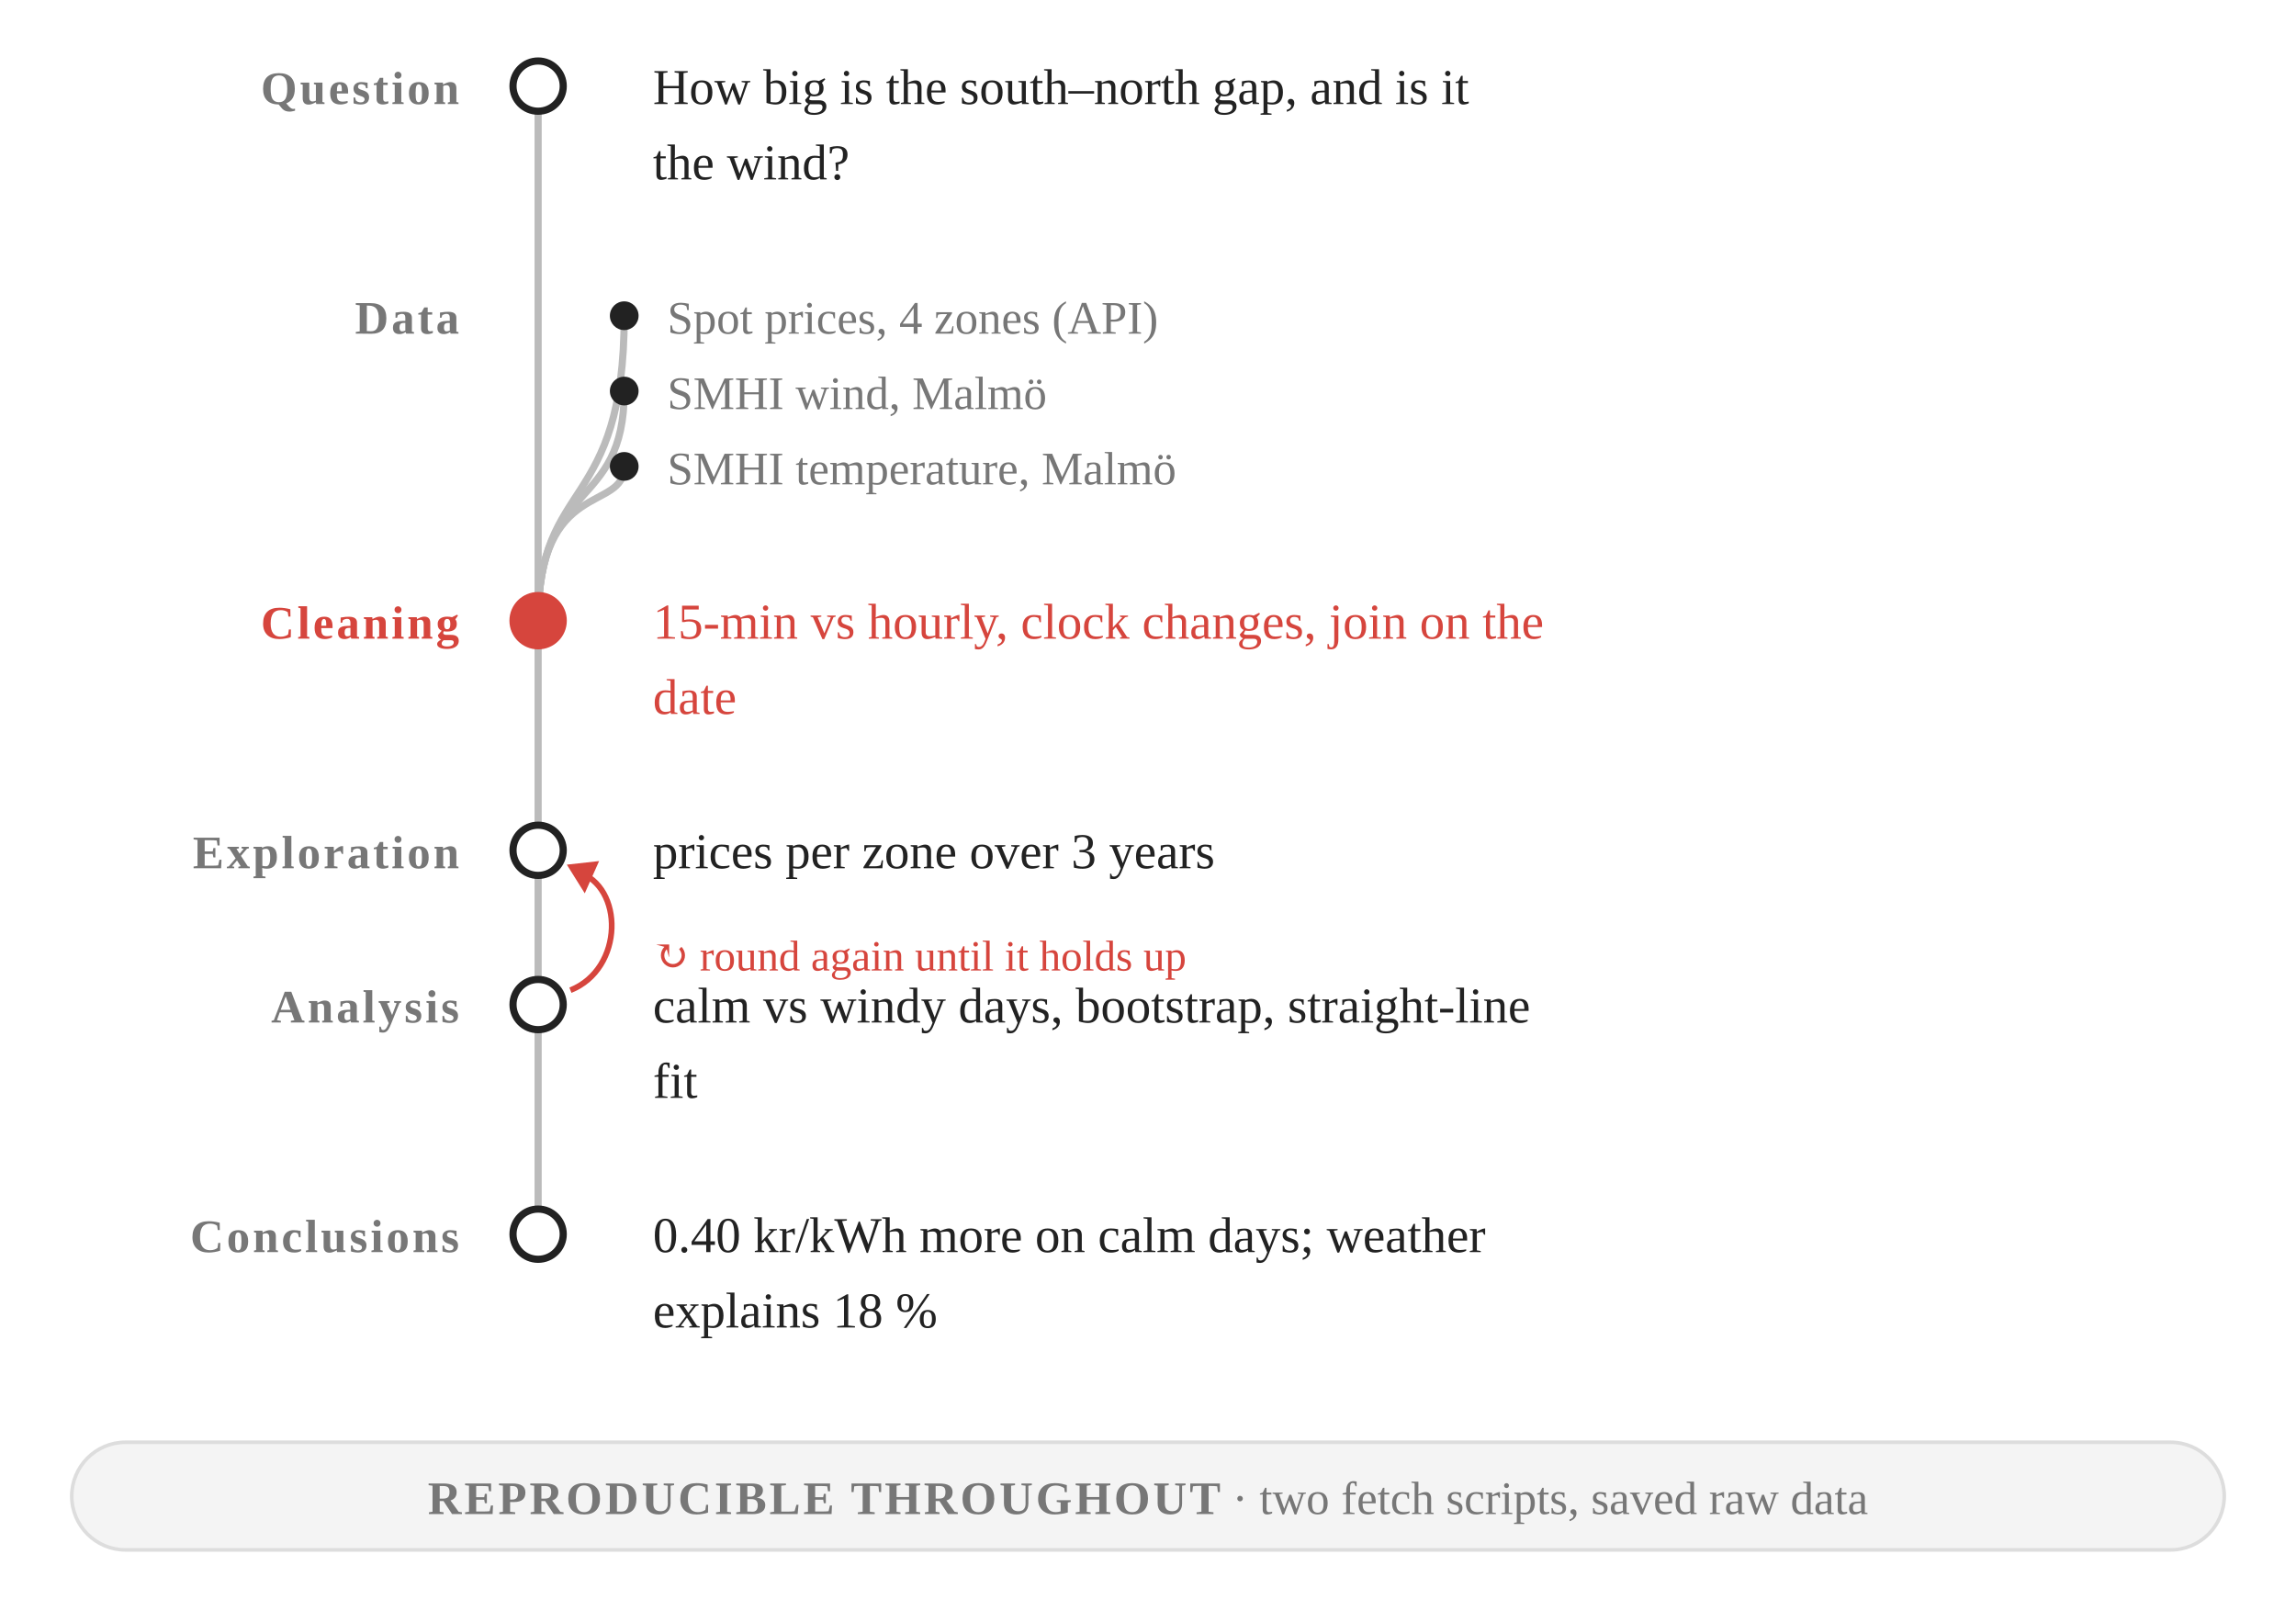
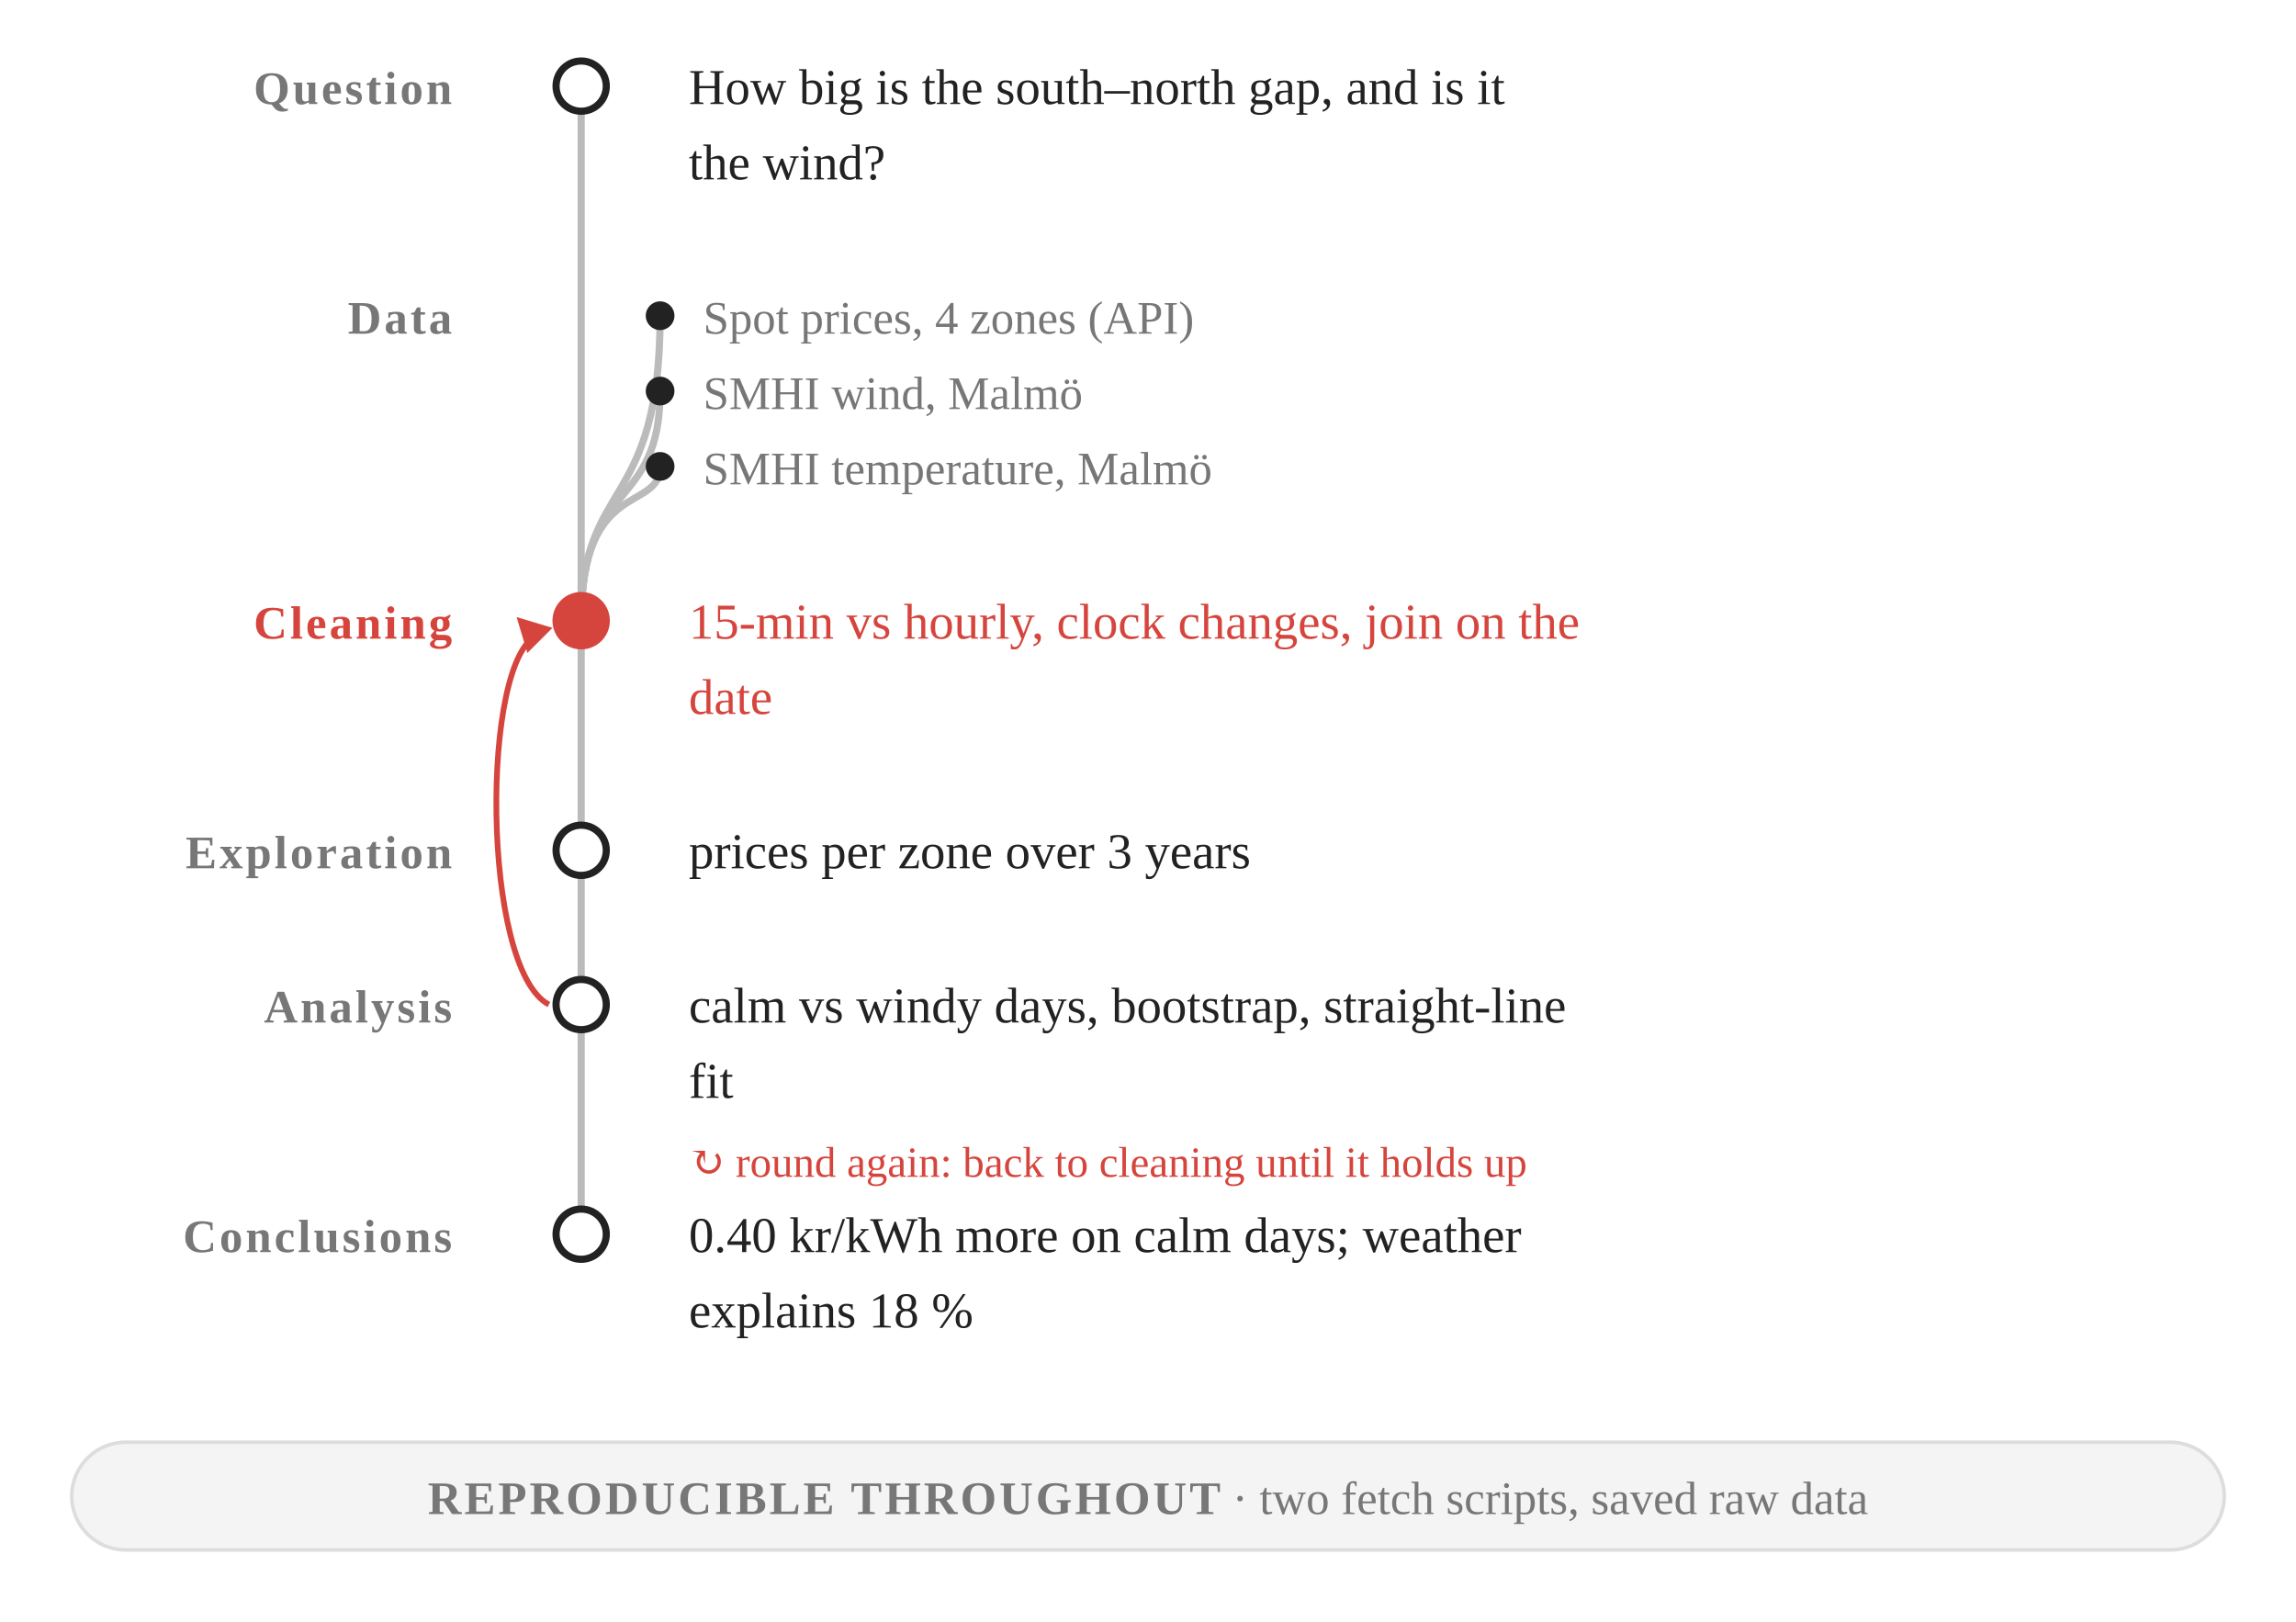
<svg xmlns="http://www.w3.org/2000/svg" class="lc lc-tall" viewBox="0 0 640 452" role="img">
  <style>
.lc text{font-family:var(--font-sans,'IBM Plex Sans',system-ui,sans-serif);fill:var(--c-text,#222)}
.lc .step{font-size:13px;font-weight:600;letter-spacing:.06em;text-transform:uppercase;fill:var(--c-muted,#777)}
.lc .note{font-size:14px}
.lc .src{font-size:13px;fill:var(--c-muted,#777)}
.lc text.hot{fill:var(--c-accent,#d6453d)}
.lc .line{stroke:var(--c-faint,#bbb);stroke-width:2;fill:none}
.lc .node{fill:var(--c-bg,#fff);stroke:var(--c-text,#222);stroke-width:2}
.lc .node.hot{fill:var(--c-accent,#d6453d);stroke:var(--c-accent,#d6453d)}
.lc .dot{fill:var(--c-text,#222)}
.lc .band{fill:var(--c-tint,#f4f4f4);stroke:var(--c-line,#ddd)}
.lc .bandtext{font-size:13px;fill:var(--c-muted,#777)}
.lc .bandtext tspan.head{font-weight:600;letter-spacing:.06em}
.lc .loop{stroke:var(--c-accent,#d6453d);stroke-width:1.6;fill:none}
.lc .looptip{fill:var(--c-accent,#d6453d)}
.lc text.loopnote{font-size:12px;fill:var(--c-accent,#d6453d)}
</style>
-   <path class="line" d="M150,24 V344" />
-   <text class="step" x="128" y="29" text-anchor="end">Question</text>
-   <circle class="node" cx="150" cy="24" r="7" />
-   <text class="note" x="182" y="29">How big is the south–north gap, and is it</text>
-   <text class="note" x="182" y="50">the wind?</text>
-   <text class="step" x="128" y="93" text-anchor="end">Data</text>
-   <path class="line" d="M174,88 C174,143 150,133 150,173" />
-   <circle class="dot" cx="174" cy="88" r="4" />
-   <text class="src" x="186" y="93">Spot prices, 4 zones (API)</text>
-   <path class="line" d="M174,109 C174,143 150,133 150,173" />
-   <circle class="dot" cx="174" cy="109" r="4" />
-   <text class="src" x="186" y="114">SMHI wind, Malmö</text>
-   <path class="line" d="M174,130 C174,143 150,133 150,173" />
-   <circle class="dot" cx="174" cy="130" r="4" />
-   <text class="src" x="186" y="135">SMHI temperature, Malmö</text>
-   <text class="step hot" x="128" y="178" text-anchor="end">Cleaning</text>
-   <circle class="node hot" cx="150" cy="173" r="7" />
-   <text class="note hot" x="182" y="178">15-min vs hourly, clock changes, join on the</text>
-   <text class="note hot" x="182" y="199">date</text>
-   <text class="step" x="128" y="242" text-anchor="end">Exploration</text>
-   <circle class="node" cx="150" cy="237" r="7" />
-   <text class="note" x="182" y="242">prices per zone over 3 years</text>
-   <text class="step" x="128" y="285" text-anchor="end">Analysis</text>
-   <circle class="node" cx="150" cy="280" r="7" />
-   <text class="note" x="182" y="285">calm vs windy days, bootstrap, straight-line</text>
-   <text class="note" x="182" y="306">fit</text>
-   <text class="step" x="128" y="349" text-anchor="end">Conclusions</text>
-   <circle class="node" cx="150" cy="344" r="7" />
-   <text class="note" x="182" y="349">0.40 kr/kWh more on calm days; weather</text>
-   <text class="note" x="182" y="370">explains 18 %</text>
-   <path class="loop" d="M159,276 C174,270 174,247 161,243" />
-   <path class="looptip" d="M158,241 L167,240 L163,249 Z" />
-   <text class="loopnote" x="182" y="270.5">↻ round again until it holds up</text>
+   <path class="line" d="M162,24 V344" />
+   <text class="step" x="126" y="29" text-anchor="end">Question</text>
+   <circle class="node" cx="162" cy="24" r="7" />
+   <text class="note" x="192" y="29">How big is the south–north gap, and is it</text>
+   <text class="note" x="192" y="50">the wind?</text>
+   <text class="step" x="126" y="93" text-anchor="end">Data</text>
+   <path class="line" d="M184,88 C184,143 162,133 162,173" />
+   <circle class="dot" cx="184" cy="88" r="4" />
+   <text class="src" x="196" y="93">Spot prices, 4 zones (API)</text>
+   <path class="line" d="M184,109 C184,143 162,133 162,173" />
+   <circle class="dot" cx="184" cy="109" r="4" />
+   <text class="src" x="196" y="114">SMHI wind, Malmö</text>
+   <path class="line" d="M184,130 C184,143 162,133 162,173" />
+   <circle class="dot" cx="184" cy="130" r="4" />
+   <text class="src" x="196" y="135">SMHI temperature, Malmö</text>
+   <text class="step hot" x="126" y="178" text-anchor="end">Cleaning</text>
+   <circle class="node hot" cx="162" cy="173" r="7" />
+   <text class="note hot" x="192" y="178">15-min vs hourly, clock changes, join on the</text>
+   <text class="note hot" x="192" y="199">date</text>
+   <text class="step" x="126" y="242" text-anchor="end">Exploration</text>
+   <circle class="node" cx="162" cy="237" r="7" />
+   <text class="note" x="192" y="242">prices per zone over 3 years</text>
+   <text class="step" x="126" y="285" text-anchor="end">Analysis</text>
+   <circle class="node" cx="162" cy="280" r="7" />
+   <text class="note" x="192" y="285">calm vs windy days, bootstrap, straight-line</text>
+   <text class="note" x="192" y="306">fit</text>
+   <text class="step" x="126" y="349" text-anchor="end">Conclusions</text>
+   <circle class="node" cx="162" cy="344" r="7" />
+   <text class="note" x="192" y="349">0.40 kr/kWh more on calm days; weather</text>
+   <text class="note" x="192" y="370">explains 18 %</text>
+   <path class="loop" d="M153,280 C134,270 134,183 150,177" />
+   <path class="looptip" d="M154,175 L144,172 L147,182 Z" />
+   <text class="loopnote" x="192" y="328">↻ round again: back to cleaning until it holds up</text>
  <rect class="band" x="20" y="402" width="600" height="30" rx="15" />
  <text class="bandtext" x="320.0" y="422" text-anchor="middle">
    <tspan class="head">REPRODUCIBLE THROUGHOUT</tspan>  ·  two fetch scripts, saved raw data</text>
</svg>
